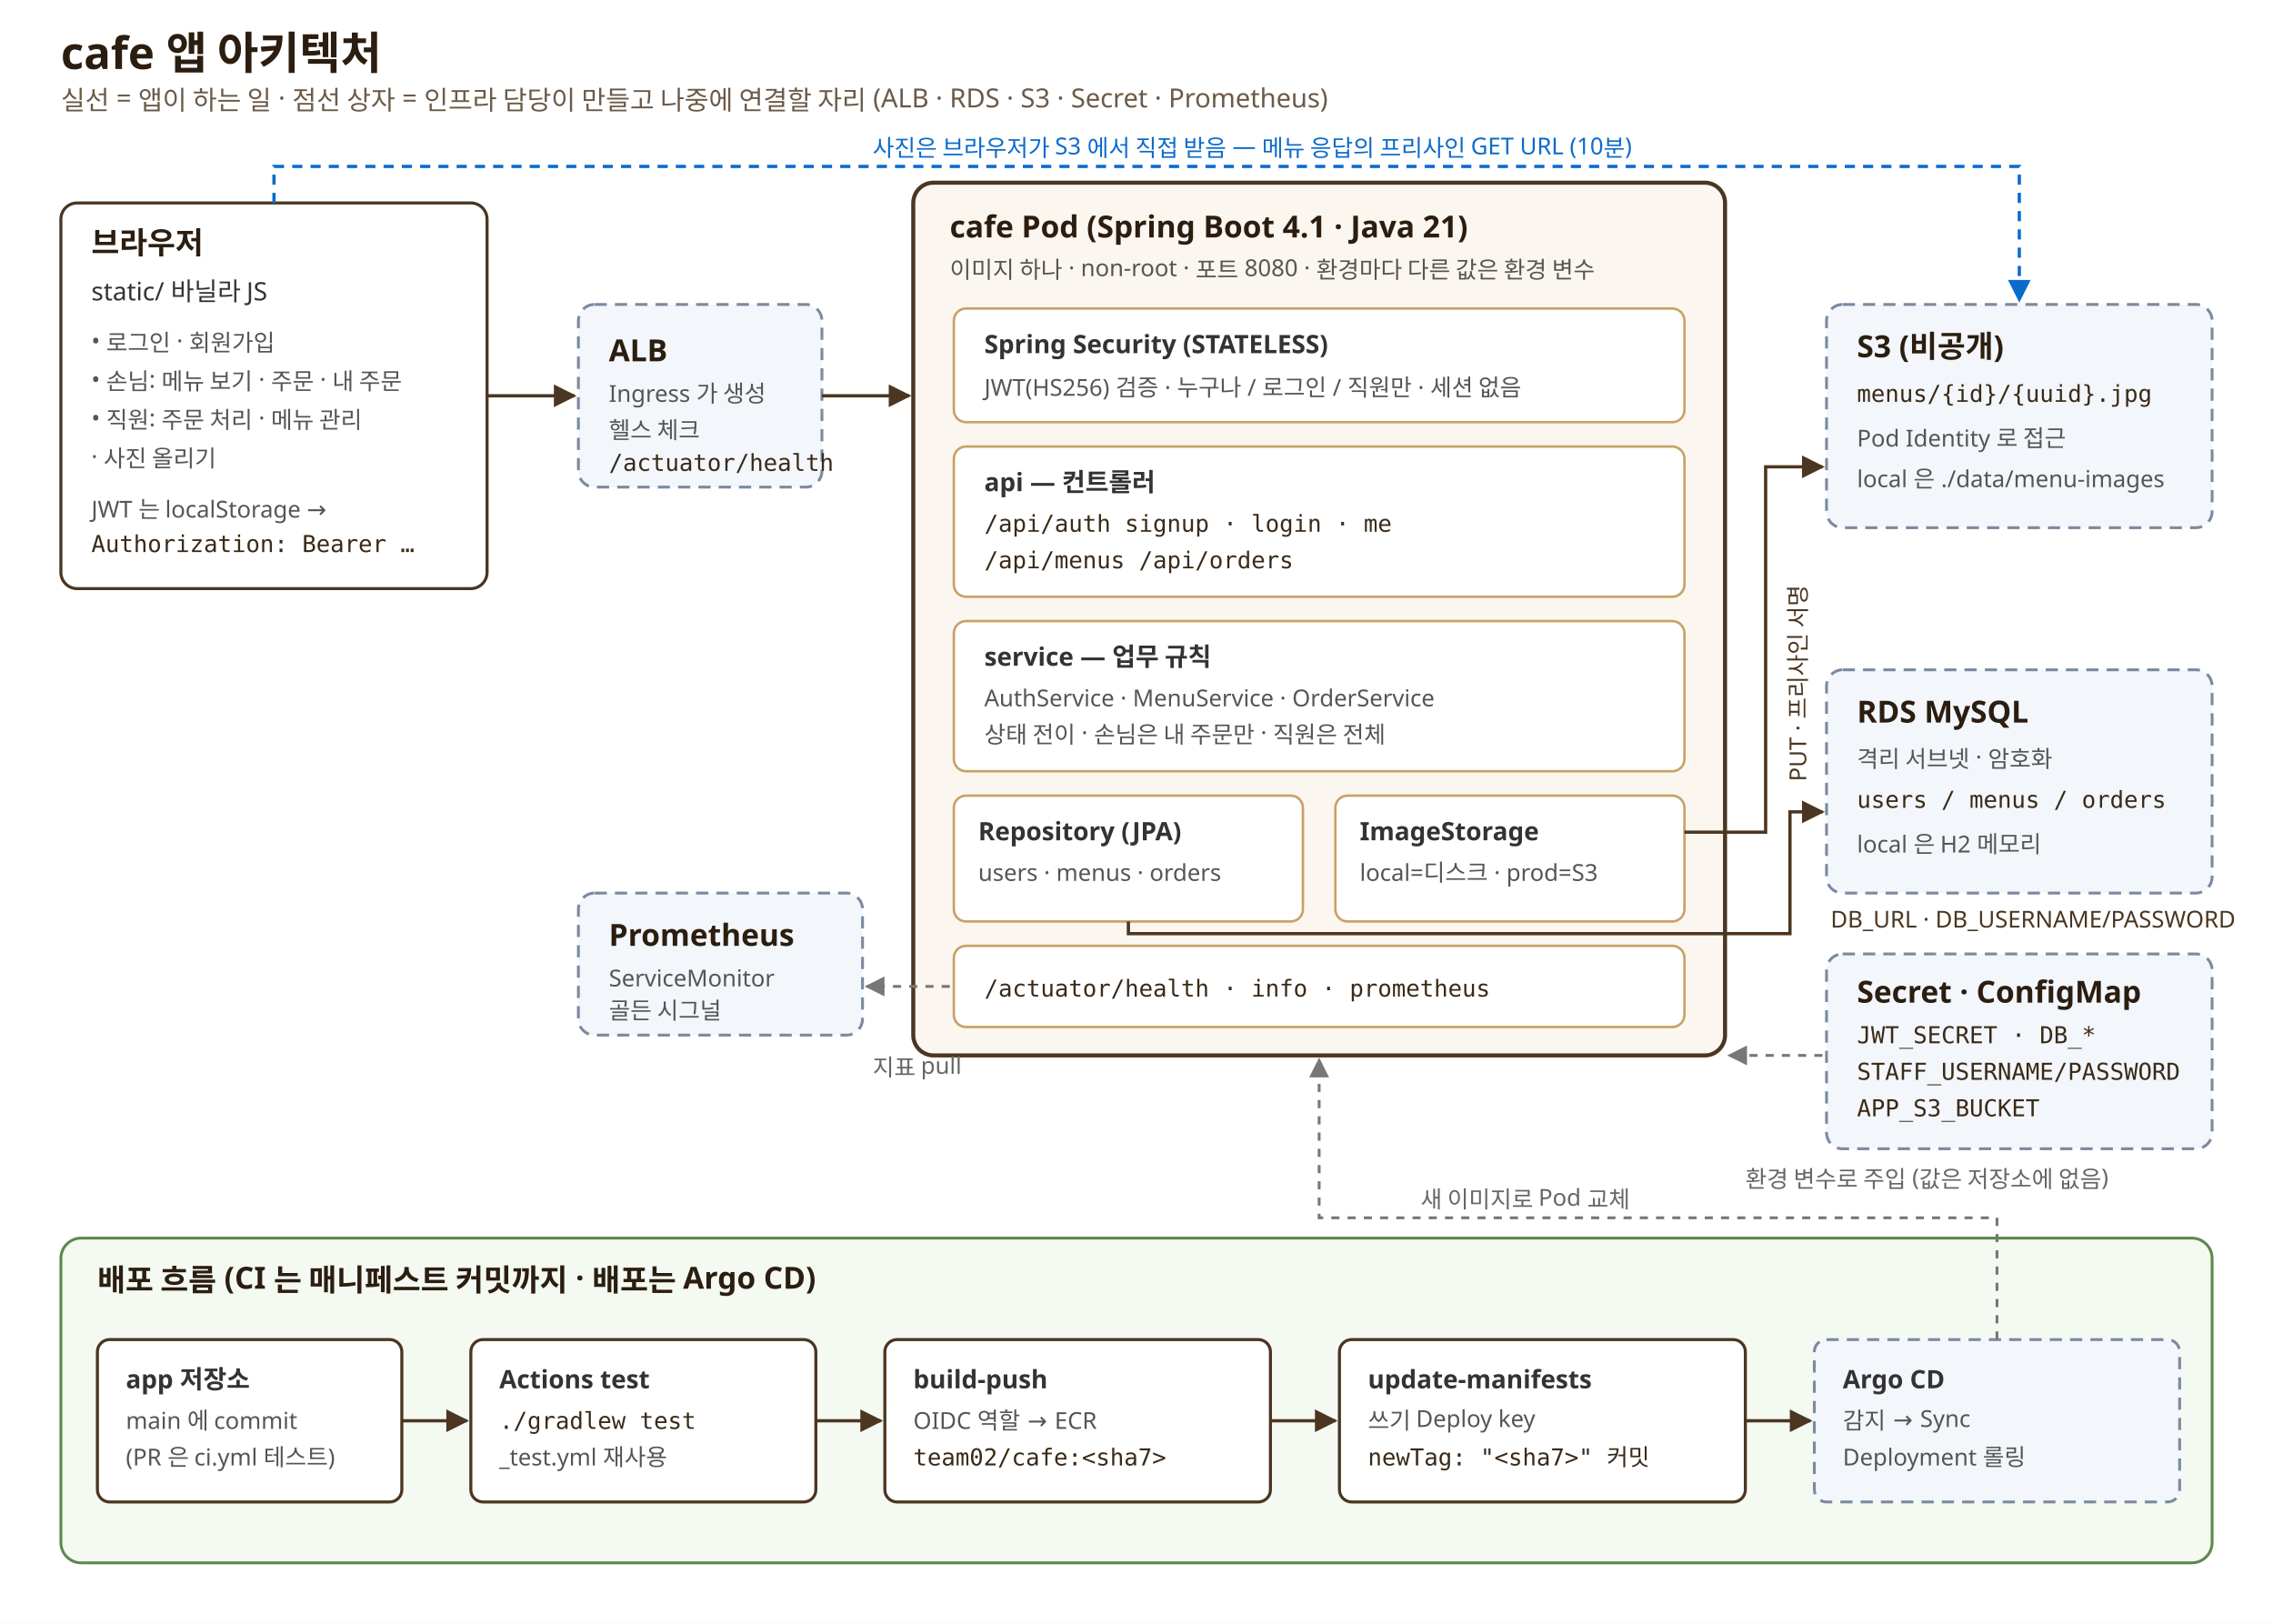
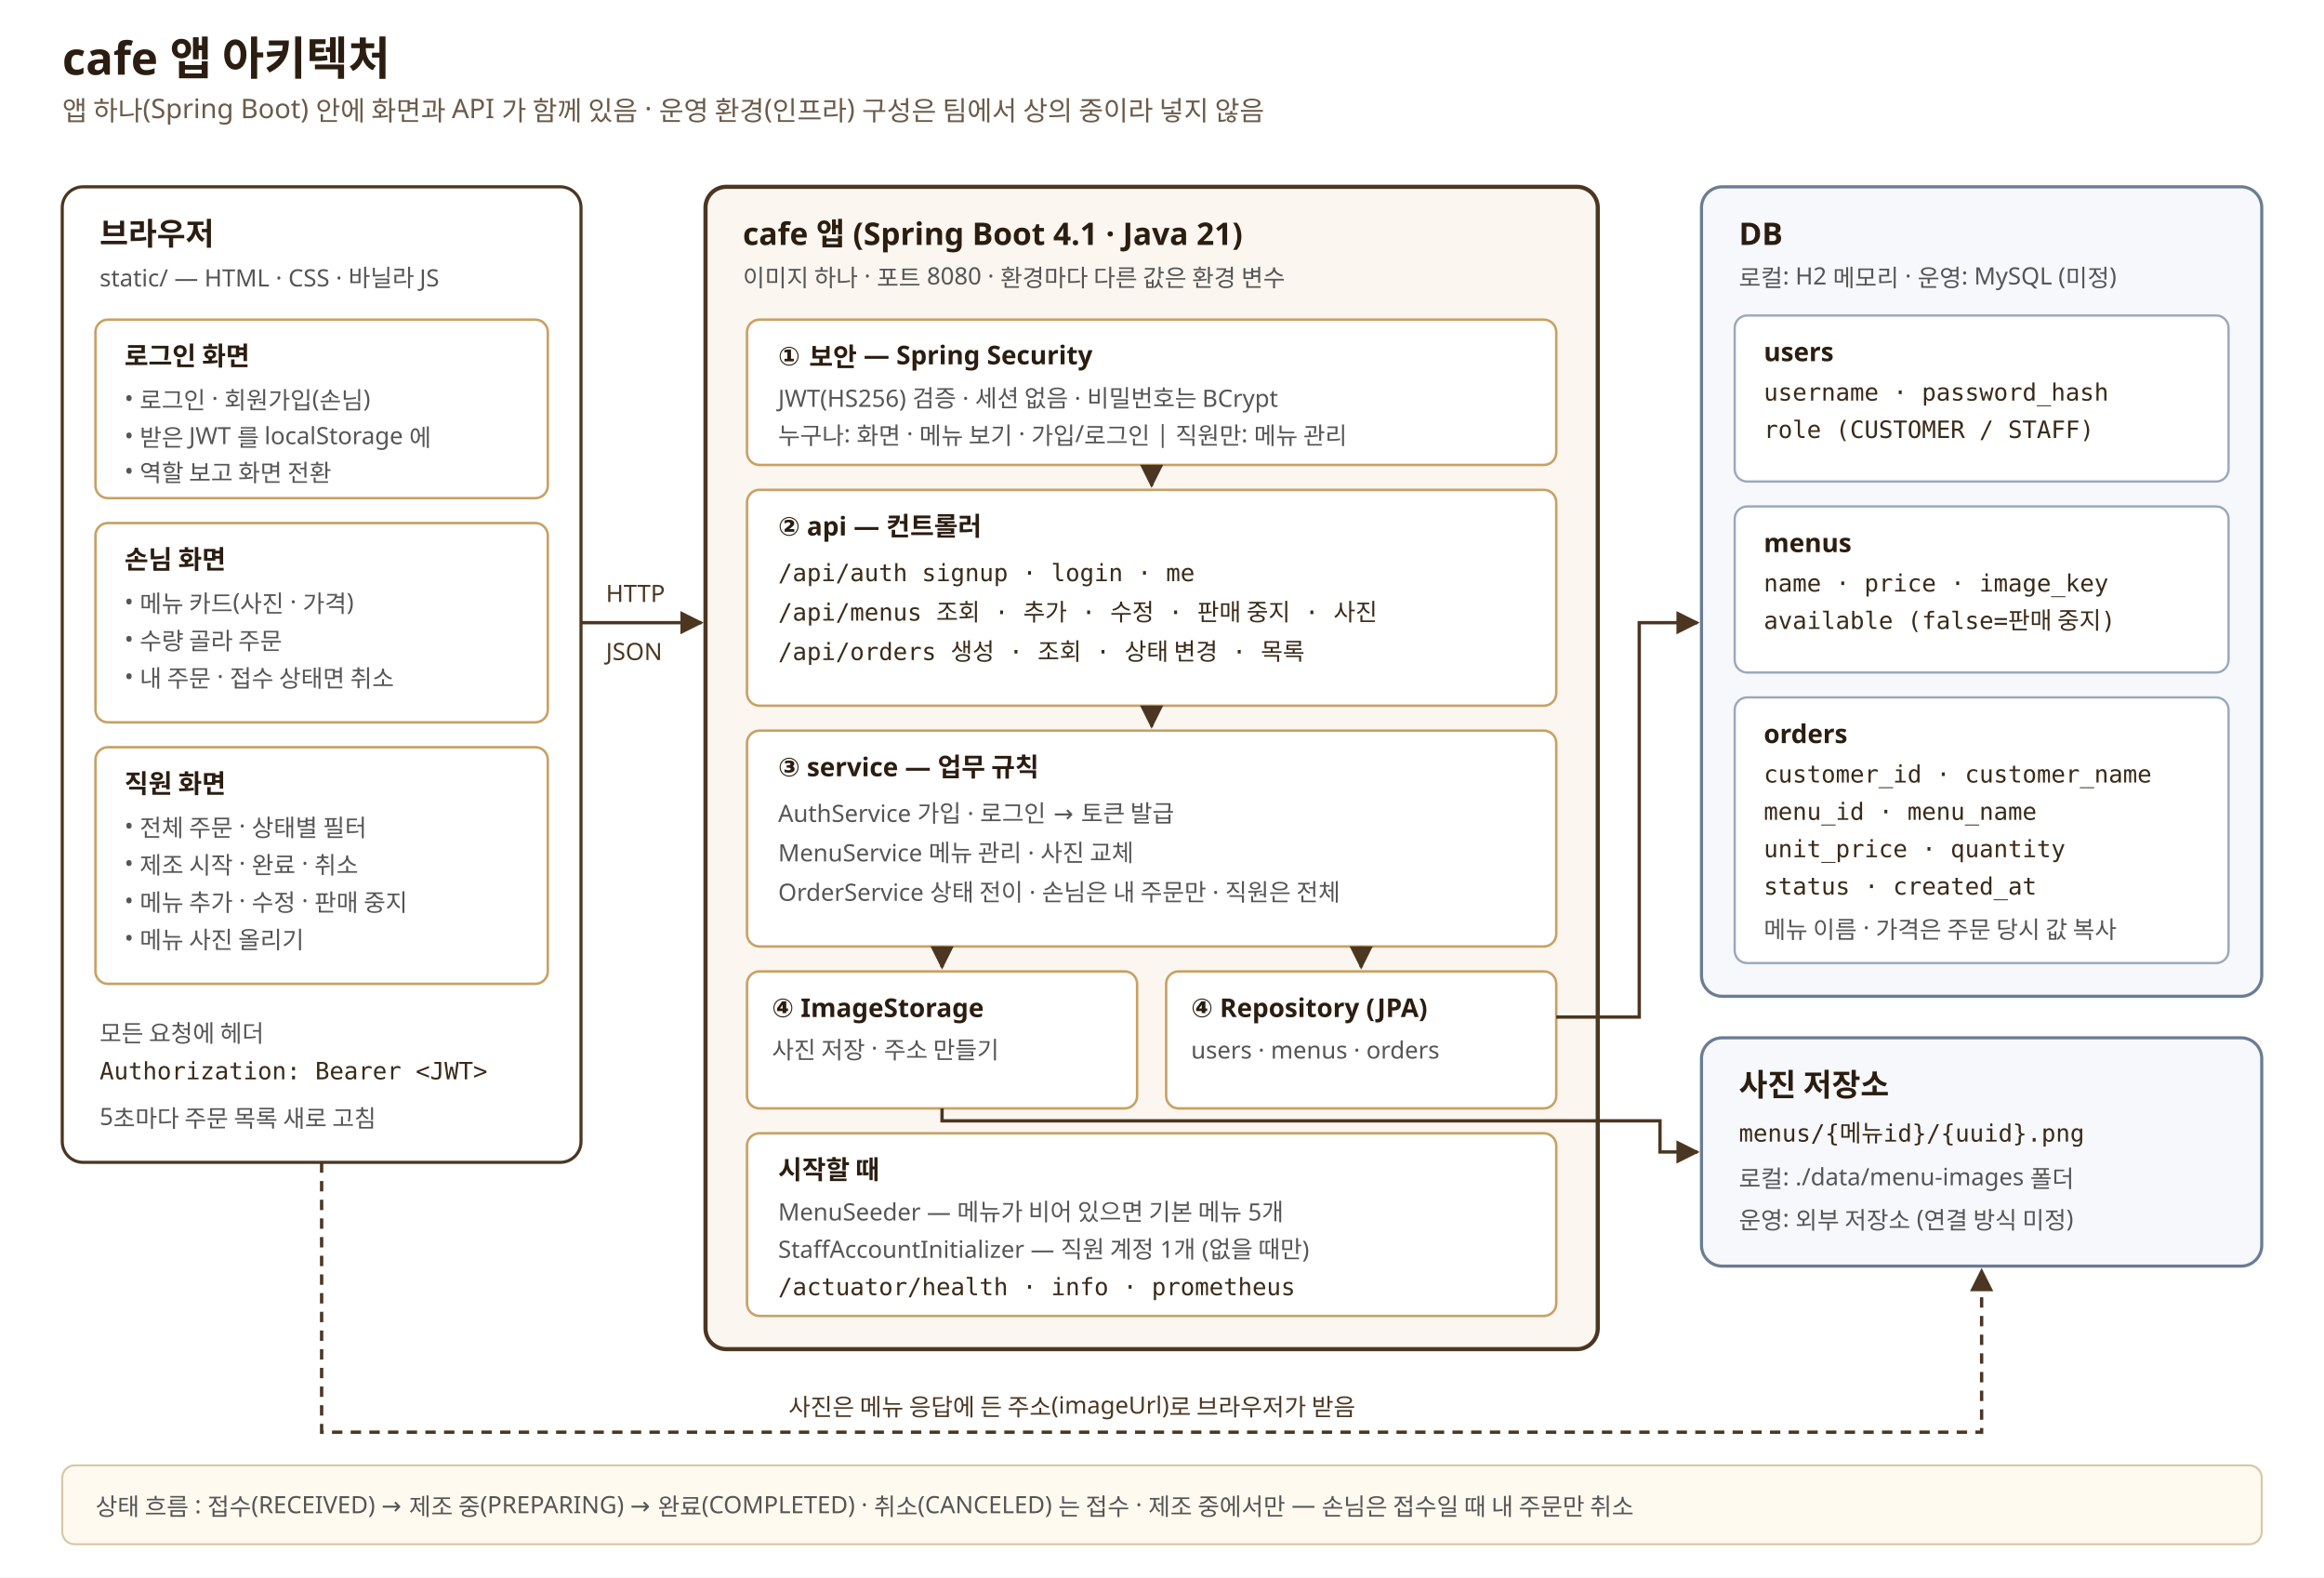
- <svg xmlns="http://www.w3.org/2000/svg" viewBox="0 0 1120 800" width="1120" height="800" font-family="'Malgun Gothic','Apple SD Gothic Neo','Noto Sans KR',sans-serif">
+ <svg xmlns="http://www.w3.org/2000/svg" viewBox="0 0 1120 760" width="1120" height="760" font-family="'Malgun Gothic','Apple SD Gothic Neo','Noto Sans KR',sans-serif">
  <defs>
    <marker id="arrow" viewBox="0 0 10 10" refX="9" refY="5" markerWidth="7" markerHeight="7" orient="auto-start-reverse">
      <path d="M0,0 L10,5 L0,10 z" fill="#4b3621" />
-     </marker>
-     <marker id="arrow-blue" viewBox="0 0 10 10" refX="9" refY="5" markerWidth="7" markerHeight="7" orient="auto-start-reverse">
-       <path d="M0,0 L10,5 L0,10 z" fill="#0b6bcb" />
-     </marker>
-     <marker id="arrow-gray" viewBox="0 0 10 10" refX="9" refY="5" markerWidth="7" markerHeight="7" orient="auto-start-reverse">
-       <path d="M0,0 L10,5 L0,10 z" fill="#777" />
    </marker>
    <style>
      .title { font-size: 22px; font-weight: 700; fill: #2b1d10; }
      .sub { font-size: 13px; fill: #6b5a48; }
      .h { font-size: 15px; font-weight: 700; fill: #2b1d10; }
      .t { font-size: 12.5px; fill: #333; }
+       .tb { font-size: 12.5px; fill: #2b1d10; font-weight: 700; }
      .s { font-size: 11.5px; fill: #555; }
      .code { font-size: 11.5px; fill: #3a2a18; font-family: Consolas, Menlo, monospace; }
      .lbl { font-size: 11.5px; fill: #4b3621; }
-       .lbl-blue { font-size: 11.5px; fill: #0b6bcb; }
-       .lbl-gray { font-size: 11.5px; fill: #666; }
      .box { fill: #fff; stroke: #4b3621; stroke-width: 1.5; }
+       .screen { fill: #fff; stroke: #c8a165; stroke-width: 1.2; }
      .app { fill: #fbf6ef; stroke: #4b3621; stroke-width: 2; }
      .layer { fill: #fff; stroke: #c8a165; stroke-width: 1.2; }
-       .infra { fill: #f3f6fa; stroke: #7a8aa0; stroke-width: 1.4; stroke-dasharray: 6 4; }
-       .ci { fill: #f4f9f2; stroke: #5b8a4a; stroke-width: 1.4; }
+       .data { fill: #f6f8fb; stroke: #6b7c93; stroke-width: 1.5; }
+       .table { fill: #fff; stroke: #9aa8bb; stroke-width: 1.1; }
+       .note { fill: #fffaf0; stroke: #d9c7a6; stroke-width: 1; }
      .line { stroke: #4b3621; stroke-width: 1.6; fill: none; }
-       .line-blue { stroke: #0b6bcb; stroke-width: 1.6; fill: none; stroke-dasharray: 5 4; }
-       .line-gray { stroke: #777; stroke-width: 1.4; fill: none; stroke-dasharray: 4 4; }
    </style>
  </defs>
-   <rect width="1120" height="800" fill="#ffffff" />
-   <text x="30" y="34" class="title">cafe 앱 아키텍처</text>
-   <text x="30" y="54" class="sub">실선 = 앱이 하는 일 · 점선 상자 = 인프라 담당이 만들고 나중에 연결할 자리 (ALB · RDS · S3 · Secret · Prometheus)</text>
-   <rect x="30" y="100" width="210" height="190" rx="8" class="box" />
-   <text x="45" y="125" class="h">브라우저</text>
-   <text x="45" y="148" class="t">static/ 바닐라 JS</text>
-   <text x="45" y="172" class="s">• 로그인 · 회원가입</text>
-   <text x="45" y="191" class="s">• 손님: 메뉴 보기 · 주문 · 내 주문</text>
-   <text x="45" y="210" class="s">• 직원: 주문 처리 · 메뉴 관리</text>
-   <text x="45" y="229" class="s">  · 사진 올리기</text>
-   <text x="45" y="255" class="s">JWT 는 localStorage →</text>
-   <text x="45" y="272" class="code">Authorization: Bearer …</text>
-   <rect x="285" y="150" width="120" height="90" rx="8" class="infra" />
-   <text x="300" y="178" class="h">ALB</text>
-   <text x="300" y="198" class="s">Ingress 가 생성</text>
-   <text x="300" y="216" class="s">헬스 체크</text>
-   <text x="300" y="232" class="code">/actuator/health</text>
-   <path d="M240 195 L283 195" class="line" marker-end="url(#arrow)" />
-   <rect x="450" y="90" width="400" height="430" rx="10" class="app" />
-   <text x="468" y="117" class="h">cafe Pod (Spring Boot 4.1 · Java 21)</text>
-   <text x="468" y="137" class="s">이미지 하나 · non-root · 포트 8080 · 환경마다 다른 값은 환경 변수</text>
-   <path d="M405 195 L448 195" class="line" marker-end="url(#arrow)" />
-   <rect x="470" y="152" width="360" height="56" rx="6" class="layer" />
-   <text x="485" y="174" class="t" font-weight="700">Spring Security (STATELESS)</text>
-   <text x="485" y="195" class="s">JWT(HS256) 검증 · 누구나 / 로그인 / 직원만 · 세션 없음</text>
-   <rect x="470" y="220" width="360" height="74" rx="6" class="layer" />
-   <text x="485" y="242" class="t" font-weight="700">api — 컨트롤러</text>
-   <text x="485" y="262" class="code">/api/auth  signup · login · me</text>
-   <text x="485" y="280" class="code">/api/menus  /api/orders</text>
-   <rect x="470" y="306" width="360" height="74" rx="6" class="layer" />
-   <text x="485" y="328" class="t" font-weight="700">service — 업무 규칙</text>
-   <text x="485" y="348" class="s">AuthService · MenuService · OrderService</text>
-   <text x="485" y="366" class="s">상태 전이 · 손님은 내 주문만 · 직원은 전체</text>
-   <rect x="470" y="392" width="172" height="62" rx="6" class="layer" />
-   <text x="482" y="414" class="t" font-weight="700">Repository (JPA)</text>
-   <text x="482" y="434" class="s">users · menus · orders</text>
-   <rect x="658" y="392" width="172" height="62" rx="6" class="layer" />
-   <text x="670" y="414" class="t" font-weight="700">ImageStorage</text>
-   <text x="670" y="434" class="s">local=디스크 · prod=S3</text>
-   <rect x="470" y="466" width="360" height="40" rx="6" class="layer" />
-   <text x="485" y="491" class="code">/actuator/health · info · prometheus</text>
-   <rect x="900" y="330" width="190" height="110" rx="8" class="infra" />
-   <text x="915" y="356" class="h">RDS MySQL</text>
-   <text x="915" y="378" class="s">격리 서브넷 · 암호화</text>
-   <text x="915" y="398" class="code">users / menus / orders</text>
-   <text x="915" y="420" class="s">local 은 H2 메모리</text>
-   <path d="M556 454 L556 460 L882 460 L882 400 L898 400" class="line" marker-end="url(#arrow)" />
-   <text x="902" y="457" class="lbl">DB_URL · DB_USERNAME/PASSWORD</text>
-   <rect x="900" y="150" width="190" height="110" rx="8" class="infra" />
-   <text x="915" y="176" class="h">S3 (비공개)</text>
-   <text x="915" y="198" class="code">menus/{id}/{uuid}.jpg</text>
-   <text x="915" y="220" class="s">Pod Identity 로 접근</text>
-   <text x="915" y="240" class="s">local 은 ./data/menu-images</text>
-   <path d="M830 410 L870 410 L870 230 L898 230" class="line" marker-end="url(#arrow)" />
-   <text x="890" y="385" class="lbl" transform="rotate(-90 890 385)">PUT · 프리사인 서명</text>
-   <path d="M135 100 L135 82 L995 82 L995 148" class="line-blue" marker-end="url(#arrow-blue)" />
-   <text x="430" y="77" class="lbl-blue">사진은 브라우저가 S3 에서 직접 받음 — 메뉴 응답의 프리사인 GET URL (10분)</text>
-   <rect x="900" y="470" width="190" height="96" rx="8" class="infra" />
-   <text x="915" y="494" class="h">Secret · ConfigMap</text>
-   <text x="915" y="514" class="code">JWT_SECRET · DB_*</text>
-   <text x="915" y="532" class="code">STAFF_USERNAME/PASSWORD</text>
-   <text x="915" y="550" class="code">APP_S3_BUCKET</text>
-   <path d="M898 520 L852 520" class="line-gray" marker-end="url(#arrow-gray)" />
-   <text x="860" y="585" class="lbl-gray">환경 변수로 주입 (값은 저장소에 없음)</text>
-   <rect x="285" y="440" width="140" height="70" rx="8" class="infra" />
-   <text x="300" y="466" class="h">Prometheus</text>
-   <text x="300" y="486" class="s">ServiceMonitor</text>
-   <text x="300" y="502" class="s">골든 시그널</text>
-   <path d="M468 486 L427 486" class="line-gray" marker-end="url(#arrow-gray)" />
-   <text x="430" y="530" class="lbl-gray">지표 pull</text>
-   <rect x="30" y="610" width="1060" height="160" rx="10" class="ci" />
-   <text x="48" y="636" class="h">배포 흐름 (CI 는 매니페스트 커밋까지 · 배포는 Argo CD)</text>
-   <rect x="48" y="660" width="150" height="80" rx="6" class="box" />
-   <text x="62" y="684" class="t" font-weight="700">app 저장소</text>
-   <text x="62" y="704" class="s">main 에 commit</text>
-   <text x="62" y="722" class="s">(PR 은 ci.yml 테스트)</text>
-   <rect x="232" y="660" width="170" height="80" rx="6" class="box" />
-   <text x="246" y="684" class="t" font-weight="700">Actions test</text>
-   <text x="246" y="704" class="code">./gradlew test</text>
-   <text x="246" y="722" class="s">_test.yml 재사용</text>
-   <rect x="436" y="660" width="190" height="80" rx="6" class="box" />
-   <text x="450" y="684" class="t" font-weight="700">build-push</text>
-   <text x="450" y="704" class="s">OIDC 역할 → ECR</text>
-   <text x="450" y="722" class="code">team02/cafe:&lt;sha7&gt;</text>
-   <rect x="660" y="660" width="200" height="80" rx="6" class="box" />
-   <text x="674" y="684" class="t" font-weight="700">update-manifests</text>
-   <text x="674" y="704" class="s">쓰기 Deploy key</text>
-   <text x="674" y="722" class="code">newTag: "&lt;sha7&gt;" 커밋</text>
-   <rect x="894" y="660" width="180" height="80" rx="6" class="infra" />
-   <text x="908" y="684" class="t" font-weight="700">Argo CD</text>
-   <text x="908" y="704" class="s">감지 → Sync</text>
-   <text x="908" y="722" class="s">Deployment 롤링</text>
-   <path d="M198 700 L230 700" class="line" marker-end="url(#arrow)" />
-   <path d="M402 700 L434 700" class="line" marker-end="url(#arrow)" />
-   <path d="M626 700 L658 700" class="line" marker-end="url(#arrow)" />
-   <path d="M860 700 L892 700" class="line" marker-end="url(#arrow)" />
-   <path d="M984 660 L984 600 L650 600 L650 522" class="line-gray" marker-end="url(#arrow-gray)" />
-   <text x="700" y="595" class="lbl-gray">새 이미지로 Pod 교체</text>
+   <rect width="1120" height="760" fill="#ffffff" />
+   <text x="30" y="36" class="title">cafe 앱 아키텍처</text>
+   <text x="30" y="58" class="sub">앱 하나(Spring Boot) 안에 화면과 API 가 함께 있음 · 운영 환경(인프라) 구성은 팀에서 상의 중이라 넣지 않음</text>
+   <rect x="30" y="90" width="250" height="470" rx="10" class="box" />
+   <text x="48" y="118" class="h">브라우저</text>
+   <text x="48" y="138" class="s">static/ — HTML · CSS · 바닐라 JS</text>
+   <rect x="46" y="154" width="218" height="86" rx="6" class="screen" />
+   <text x="60" y="176" class="tb">로그인 화면</text>
+   <text x="60" y="196" class="s">• 로그인 · 회원가입(손님)</text>
+   <text x="60" y="214" class="s">• 받은 JWT 를 localStorage 에</text>
+   <text x="60" y="231" class="s">• 역할 보고 화면 전환</text>
+   <rect x="46" y="252" width="218" height="96" rx="6" class="screen" />
+   <text x="60" y="274" class="tb">손님 화면</text>
+   <text x="60" y="294" class="s">• 메뉴 카드(사진 · 가격)</text>
+   <text x="60" y="312" class="s">• 수량 골라 주문</text>
+   <text x="60" y="330" class="s">• 내 주문 · 접수 상태면 취소</text>
+   <rect x="46" y="360" width="218" height="114" rx="6" class="screen" />
+   <text x="60" y="382" class="tb">직원 화면</text>
+   <text x="60" y="402" class="s">• 전체 주문 · 상태별 필터</text>
+   <text x="60" y="420" class="s">• 제조 시작 · 완료 · 취소</text>
+   <text x="60" y="438" class="s">• 메뉴 추가 · 수정 · 판매 중지</text>
+   <text x="60" y="456" class="s">• 메뉴 사진 올리기</text>
+   <text x="48" y="502" class="s">모든 요청에 헤더</text>
+   <text x="48" y="520" class="code">Authorization: Bearer &lt;JWT&gt;</text>
+   <text x="48" y="542" class="s">5초마다 주문 목록 새로 고침</text>
+   <path d="M280 300 L338 300" class="line" marker-end="url(#arrow)" />
+   <text x="292" y="290" class="lbl">HTTP</text>
+   <text x="292" y="318" class="lbl">JSON</text>
+   <rect x="340" y="90" width="430" height="560" rx="10" class="app" />
+   <text x="358" y="118" class="h">cafe 앱 (Spring Boot 4.1 · Java 21)</text>
+   <text x="358" y="138" class="s">이미지 하나 · 포트 8080 · 환경마다 다른 값은 환경 변수</text>
+   <rect x="360" y="154" width="390" height="70" rx="6" class="layer" />
+   <text x="375" y="176" class="tb">① 보안 — Spring Security</text>
+   <text x="375" y="196" class="s">JWT(HS256) 검증 · 세션 없음 · 비밀번호는 BCrypt</text>
+   <text x="375" y="214" class="s">누구나: 화면 · 메뉴 보기 · 가입/로그인  |  직원만: 메뉴 관리</text>
+   <rect x="360" y="236" width="390" height="104" rx="6" class="layer" />
+   <text x="375" y="258" class="tb">② api — 컨트롤러</text>
+   <text x="375" y="280" class="code">/api/auth    signup · login · me</text>
+   <text x="375" y="299" class="code">/api/menus   조회 · 추가 · 수정 · 판매 중지 · 사진</text>
+   <text x="375" y="318" class="code">/api/orders  생성 · 조회 · 상태 변경 · 목록</text>
+   <rect x="360" y="352" width="390" height="104" rx="6" class="layer" />
+   <text x="375" y="374" class="tb">③ service — 업무 규칙</text>
+   <text x="375" y="396" class="s">AuthService   가입 · 로그인 → 토큰 발급</text>
+   <text x="375" y="415" class="s">MenuService   메뉴 관리 · 사진 교체</text>
+   <text x="375" y="434" class="s">OrderService  상태 전이 · 손님은 내 주문만 · 직원은 전체</text>
+   <rect x="360" y="468" width="188" height="66" rx="6" class="layer" />
+   <text x="372" y="490" class="tb">④ ImageStorage</text>
+   <text x="372" y="510" class="s">사진 저장 · 주소 만들기</text>
+   <rect x="562" y="468" width="188" height="66" rx="6" class="layer" />
+   <text x="574" y="490" class="tb">④ Repository (JPA)</text>
+   <text x="574" y="510" class="s">users · menus · orders</text>
+   <rect x="360" y="546" width="390" height="88" rx="6" class="layer" />
+   <text x="375" y="568" class="tb">시작할 때</text>
+   <text x="375" y="588" class="s">MenuSeeder — 메뉴가 비어 있으면 기본 메뉴 5개</text>
+   <text x="375" y="606" class="s">StaffAccountInitializer — 직원 계정 1개 (없을 때만)</text>
+   <text x="375" y="624" class="code">/actuator/health · info · prometheus</text>
+   <path d="M555 224 L555 234" class="line" marker-end="url(#arrow)" />
+   <path d="M555 340 L555 350" class="line" marker-end="url(#arrow)" />
+   <path d="M454 456 L454 466" class="line" marker-end="url(#arrow)" />
+   <path d="M656 456 L656 466" class="line" marker-end="url(#arrow)" />
+   <rect x="820" y="90" width="270" height="390" rx="10" class="data" />
+   <text x="838" y="118" class="h">DB</text>
+   <text x="838" y="138" class="s">로컬: H2 메모리 · 운영: MySQL (미정)</text>
+   <rect x="836" y="152" width="238" height="80" rx="6" class="table" />
+   <text x="850" y="174" class="tb">users</text>
+   <text x="850" y="193" class="code">username · password_hash</text>
+   <text x="850" y="211" class="code">role (CUSTOMER / STAFF)</text>
+   <rect x="836" y="244" width="238" height="80" rx="6" class="table" />
+   <text x="850" y="266" class="tb">menus</text>
+   <text x="850" y="285" class="code">name · price · image_key</text>
+   <text x="850" y="303" class="code">available (false=판매 중지)</text>
+   <rect x="836" y="336" width="238" height="128" rx="6" class="table" />
+   <text x="850" y="358" class="tb">orders</text>
+   <text x="850" y="377" class="code">customer_id · customer_name</text>
+   <text x="850" y="395" class="code">menu_id · menu_name</text>
+   <text x="850" y="413" class="code">unit_price · quantity</text>
+   <text x="850" y="431" class="code">status · created_at</text>
+   <text x="850" y="452" class="s">메뉴 이름 · 가격은 주문 당시 값 복사</text>
+   <rect x="820" y="500" width="270" height="110" rx="10" class="data" />
+   <text x="838" y="528" class="h">사진 저장소</text>
+   <text x="838" y="550" class="code">menus/{메뉴id}/{uuid}.png</text>
+   <text x="838" y="572" class="s">로컬: ./data/menu-images 폴더</text>
+   <text x="838" y="592" class="s">운영: 외부 저장소 (연결 방식 미정)</text>
+   <path d="M750 490 L790 490 L790 300 L818 300" class="line" marker-end="url(#arrow)" />
+   <path d="M454 534 L454 540 L800 540 L800 555 L818 555" class="line" marker-end="url(#arrow)" />
+   <path d="M155 560 L155 690 L955 690 L955 612" class="line" stroke-dasharray="5 4" marker-end="url(#arrow)" />
+   <text x="380" y="682" class="lbl">사진은 메뉴 응답에 든 주소(imageUrl)로 브라우저가 받음</text>
+   <rect x="30" y="706" width="1060" height="38" rx="6" class="note" />
+   <text x="46" y="730" class="s">상태 흐름 : 접수(RECEIVED) → 제조 중(PREPARING) → 완료(COMPLETED) · 취소(CANCELED) 는 접수 · 제조 중에서만 — 손님은 접수일 때 내 주문만 취소</text>
</svg>
